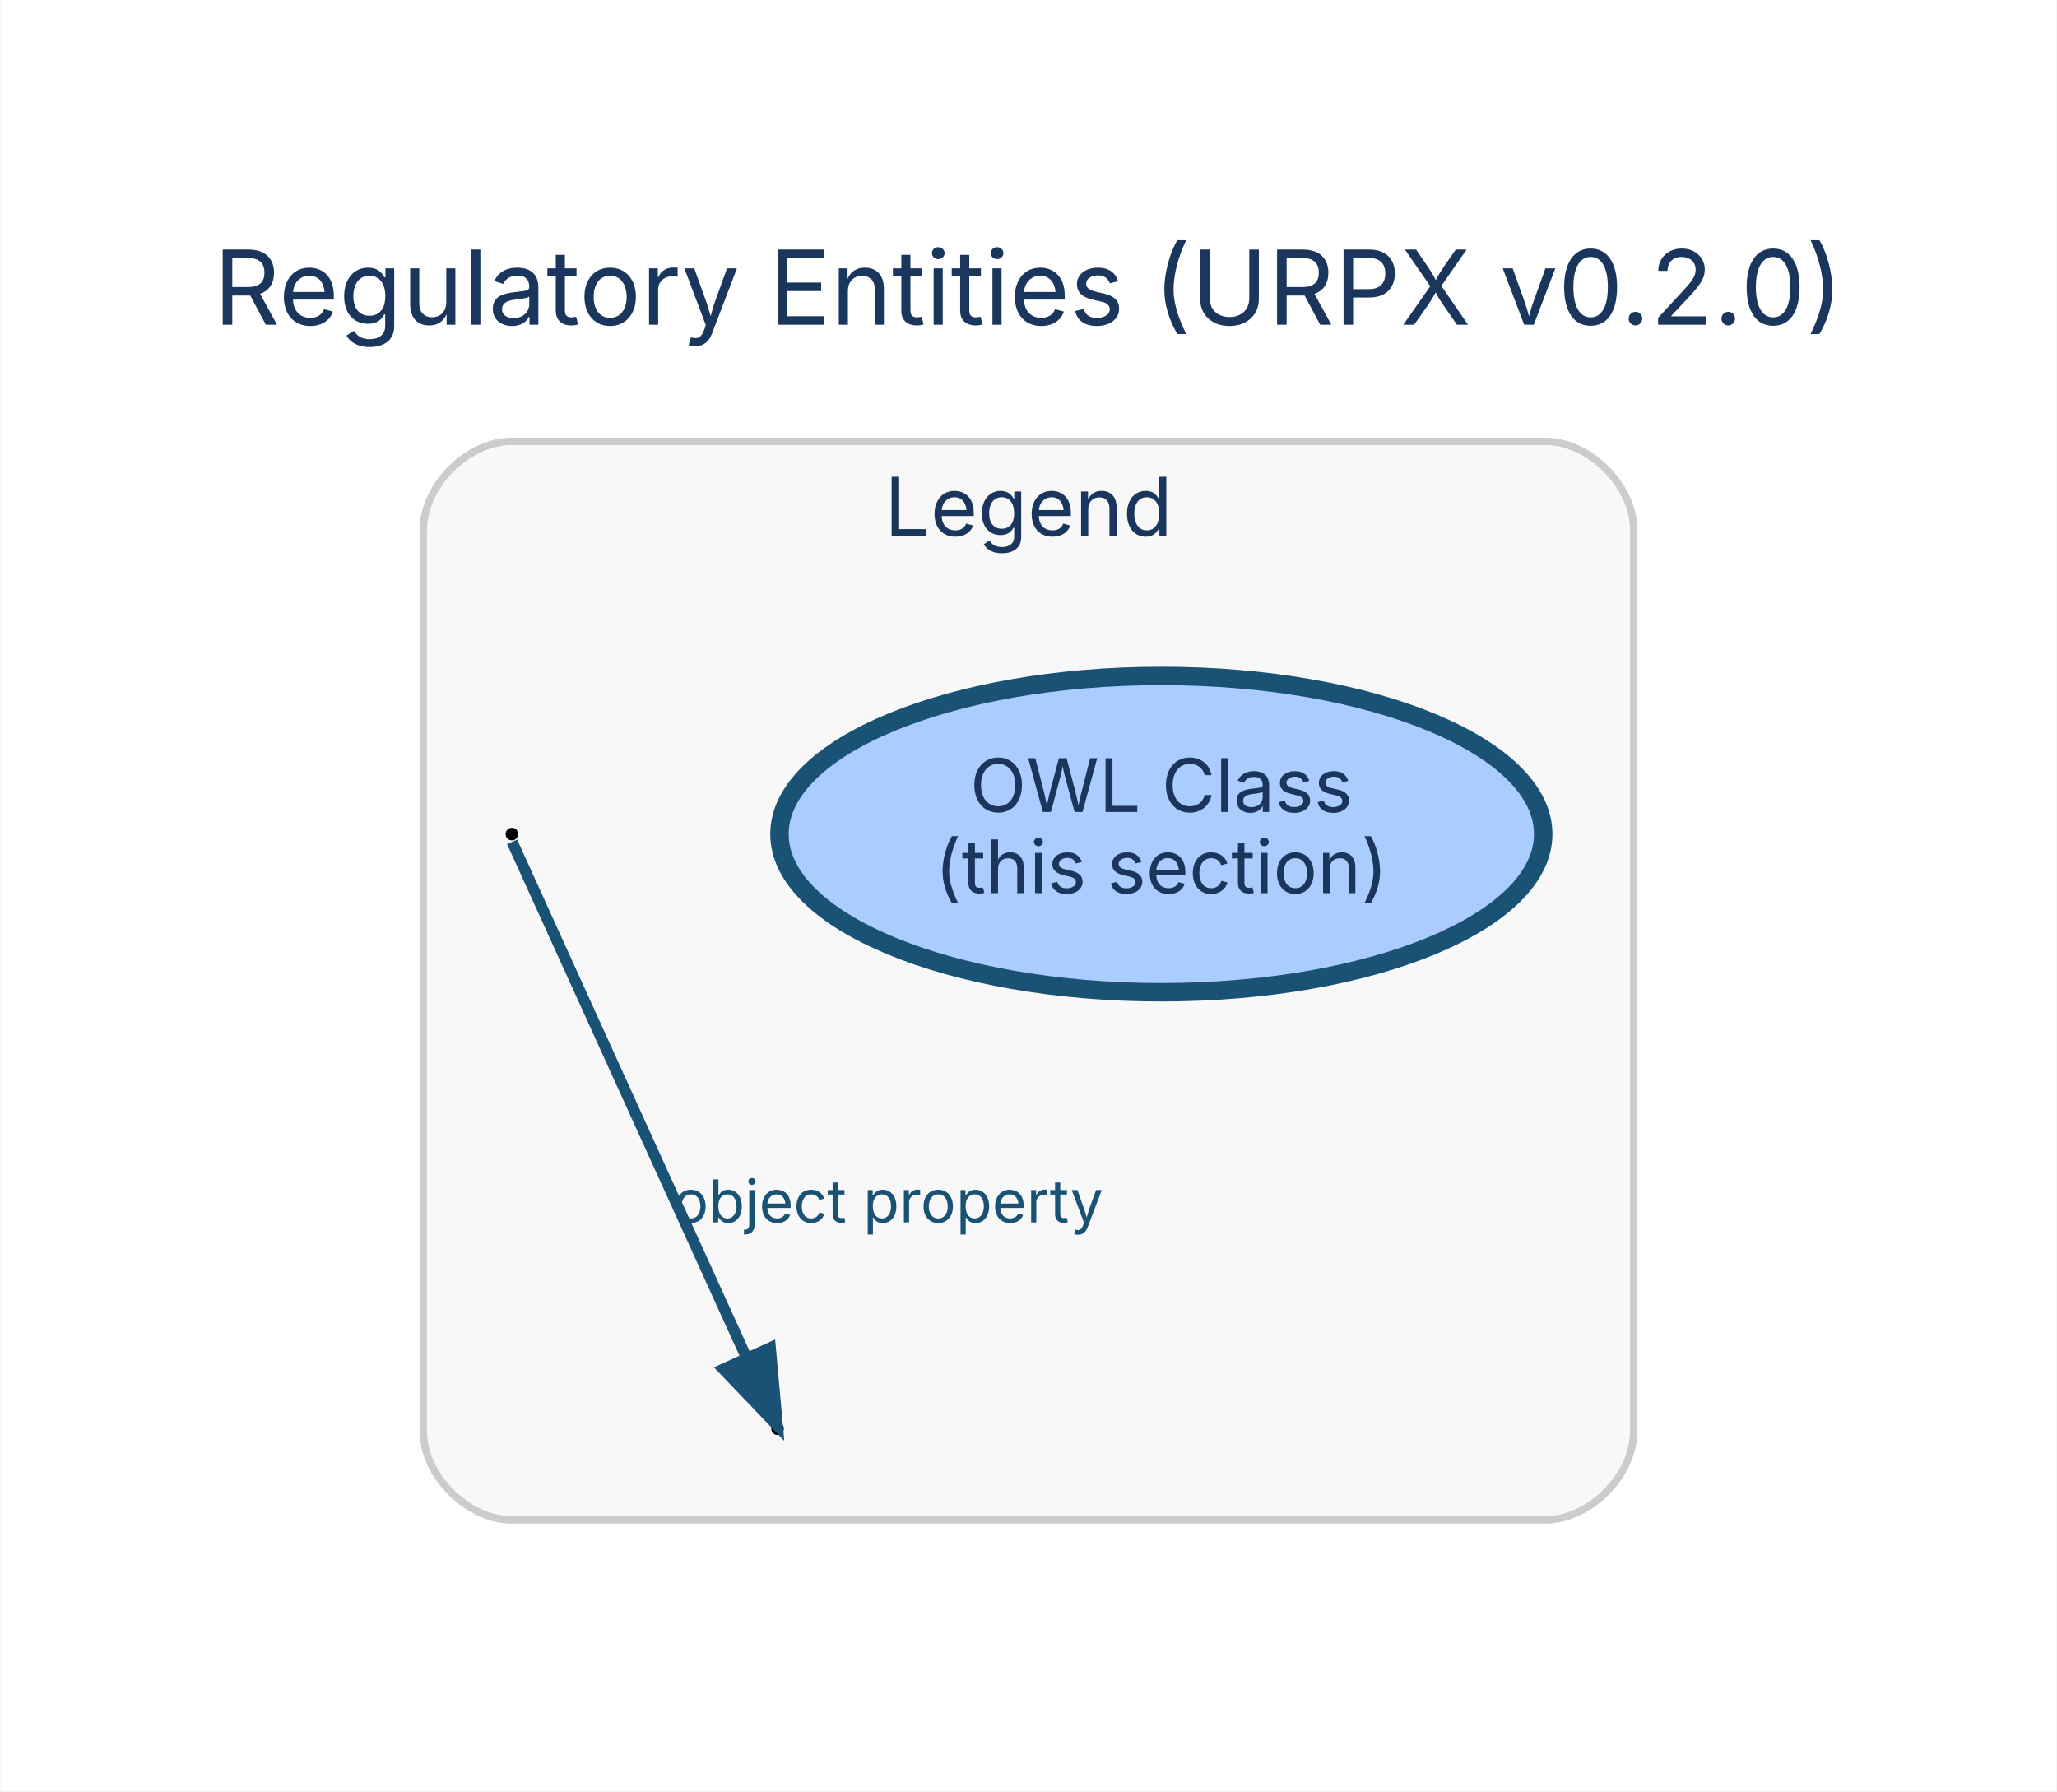
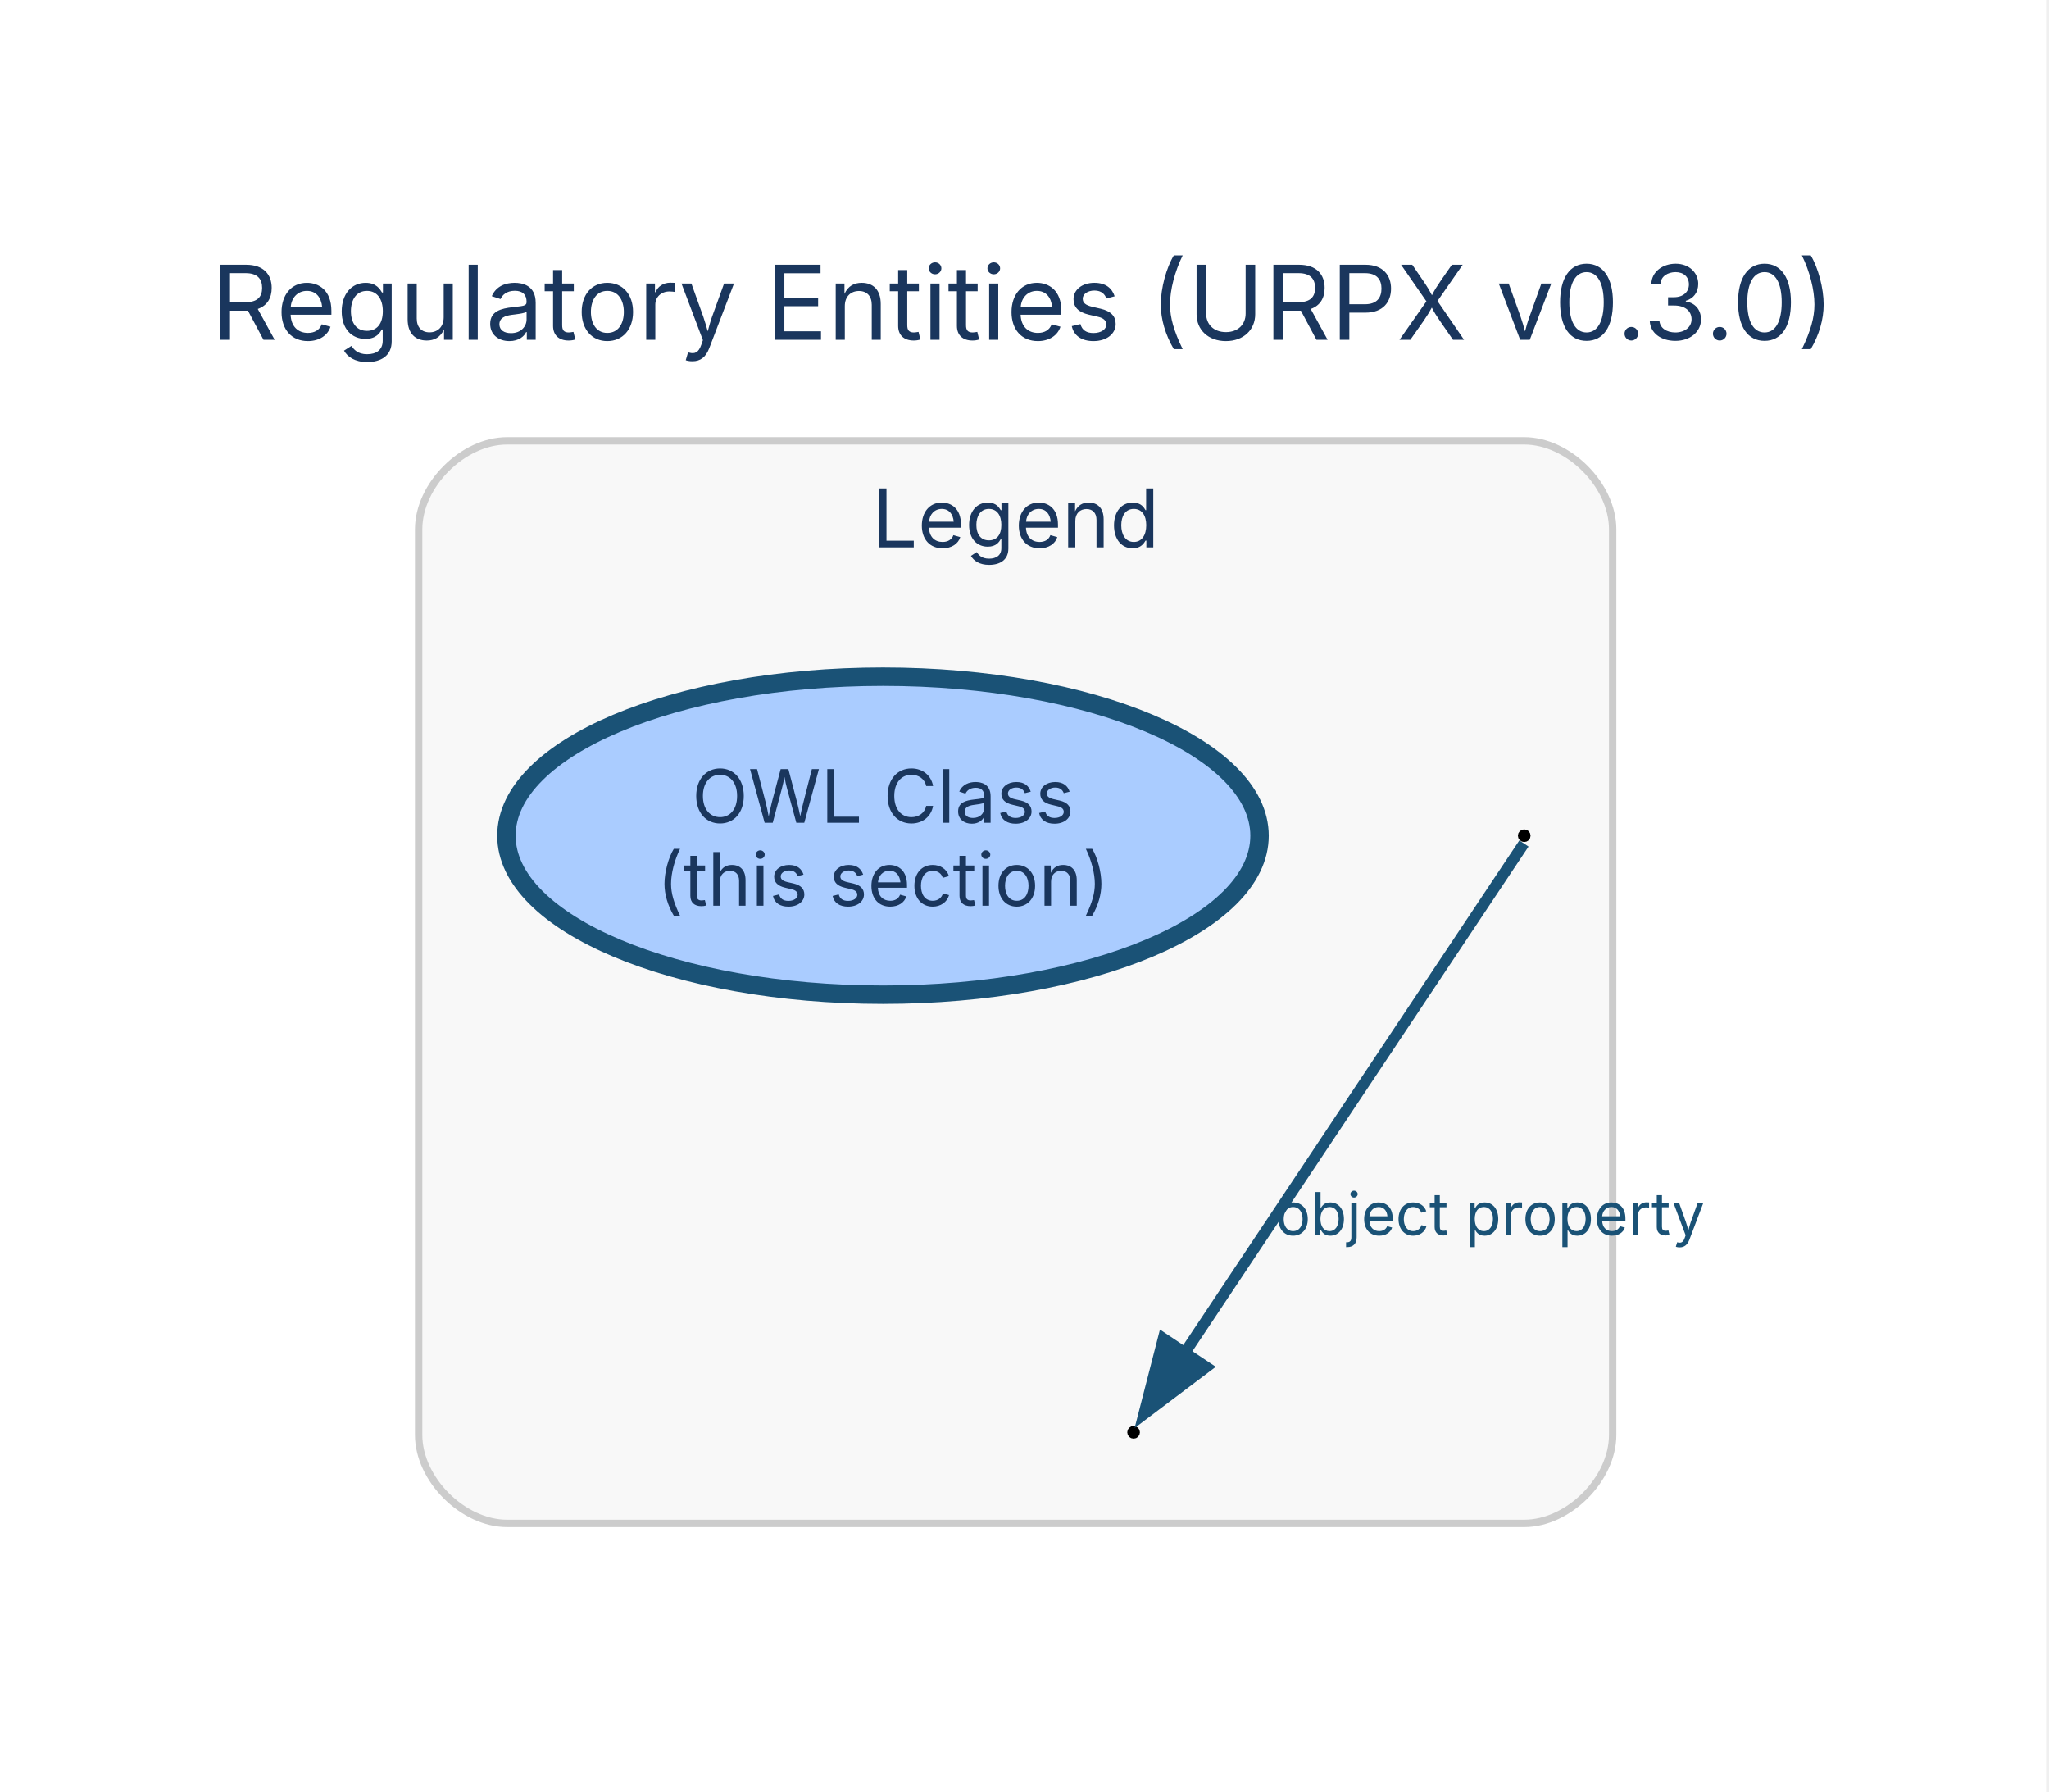
- <svg xmlns="http://www.w3.org/2000/svg" width="279pt" height="243pt" viewBox="0.00 0.00 278.60 242.75">
-   <g id="graph0" class="graph" transform="scale(1 1) rotate(0) translate(28.8 213.95)">
-     <polygon fill="white" stroke="transparent" points="-28.8,28.8 -28.8,-213.95 249.8,-213.95 249.8,28.8 -28.8,28.8" />
-     <text text-anchor="middle" x="110.5" y="-169.95" font-family="Inter, Helvetica, Arial, sans-serif" font-size="14.00" fill="#1a365d">Regulatory Entities (URPX v0.2.0)</text>
+ <svg xmlns="http://www.w3.org/2000/svg" width="278pt" height="243pt" viewBox="0.00 0.00 278.00 243.00">
+   <g id="graph0" class="graph" transform="scale(1 1) rotate(0) translate(28.8 214.65)">
+     <polygon fill="white" stroke="none" points="-28.8,28.8 -28.8,-214.65 248.8,-214.65 248.8,28.8 -28.8,28.8" />
+     <text xml:space="preserve" text-anchor="middle" x="110" y="-168.55" font-family="Inter, Helvetica, Arial, sans-serif" font-size="14.00" fill="#1a365d">Regulatory Entities (URPX v0.3.0)</text>
    <g id="clust1" class="cluster">
-       <path fill="#f8f8f8" stroke="#cccccc" d="M40.5,-8C40.5,-8 180.5,-8 180.5,-8 186.5,-8 192.5,-14 192.5,-20 192.5,-20 192.5,-142.15 192.5,-142.15 192.5,-148.15 186.5,-154.15 180.5,-154.15 180.5,-154.15 40.5,-154.15 40.5,-154.15 34.5,-154.15 28.5,-148.15 28.5,-142.15 28.5,-142.15 28.5,-20 28.5,-20 28.5,-14 34.5,-8 40.5,-8" />
-       <text text-anchor="middle" x="110.5" y="-141.35" font-family="Inter, Helvetica, Arial, sans-serif" font-size="11.00" fill="#1a365d">Legend</text>
+       <path fill="#f8f8f8" stroke="#cccccc" d="M40,-8C40,-8 178,-8 178,-8 184,-8 190,-14 190,-20 190,-20 190,-142.85 190,-142.85 190,-148.85 184,-154.85 178,-154.85 178,-154.85 40,-154.85 40,-154.85 34,-154.85 28,-148.85 28,-142.85 28,-142.85 28,-20 28,-20 28,-14 34,-8 40,-8" />
+       <text xml:space="preserve" text-anchor="middle" x="109" y="-140.4" font-family="Inter, Helvetica, Arial, sans-serif" font-size="11.00" fill="#1a365d">Legend</text>
    </g>
    <g id="node1" class="node">
-       <ellipse fill="#aaccff" stroke="#1a5276" stroke-width="2.5" cx="128.5" cy="-100.93" rx="51.74" ry="21.43" />
-       <text text-anchor="middle" x="128.5" y="-103.93" font-family="Inter, Helvetica, Arial, sans-serif" font-size="10.00" fill="#1a365d">OWL Class</text>
-       <text text-anchor="middle" x="128.5" y="-92.93" font-family="Inter, Helvetica, Arial, sans-serif" font-size="10.00" fill="#1a365d">(this section)</text>
+       <ellipse fill="#aaccff" stroke="#1a5276" stroke-width="2.5" cx="91" cy="-101.29" rx="51.09" ry="21.57" />
+       <text xml:space="preserve" text-anchor="middle" x="91" y="-103.04" font-family="Inter, Helvetica, Arial, sans-serif" font-size="10.00" fill="#1a365d">OWL Class</text>
+       <text xml:space="preserve" text-anchor="middle" x="91" y="-91.79" font-family="Inter, Helvetica, Arial, sans-serif" font-size="10.00" fill="#1a365d">(this section)</text>
    </g>
    <g id="node2" class="node">
-       <ellipse fill="black" stroke="black" cx="40.5" cy="-100.93" rx="0.36" ry="0.36" />
+       <ellipse fill="black" stroke="black" cx="178" cy="-101.29" rx="0.36" ry="0.36" />
    </g>
    <g id="node3" class="node">
-       <ellipse fill="black" stroke="black" cx="76.5" cy="-20.36" rx="0.36" ry="0.36" />
+       <ellipse fill="black" stroke="black" cx="125" cy="-20.36" rx="0.36" ry="0.36" />
    </g>
    <g id="edge1" class="edge">
-       <path fill="none" stroke="#1a5276" stroke-width="1.5" d="M40.53,-99.88C41.38,-97.99 63.03,-50.36 72.32,-29.91" />
-       <polygon fill="#1a5276" stroke="#1a5276" stroke-width="1.5" points="75.52,-31.33 76.47,-20.78 69.15,-28.43 75.52,-31.33" />
-       <text text-anchor="middle" x="91.5" y="-48.32" font-family="Inter, Helvetica, Arial, sans-serif" font-size="8.00" fill="#1a5276">object property</text>
+       <path fill="none" stroke="#1a5276" stroke-width="1.5" d="M177.96,-100.23C176.72,-98.37 145.83,-52 131.81,-30.95" />
+       <polygon fill="#1a5276" stroke="#1a5276" stroke-width="1.5" points="134.86,-29.21 126.4,-22.83 129.04,-33.09 134.86,-29.21" />
+       <text xml:space="preserve" text-anchor="middle" x="173.38" y="-47.12" font-family="Inter, Helvetica, Arial, sans-serif" font-size="8.00" fill="#1a5276">object property</text>
    </g>
  </g>
</svg>
